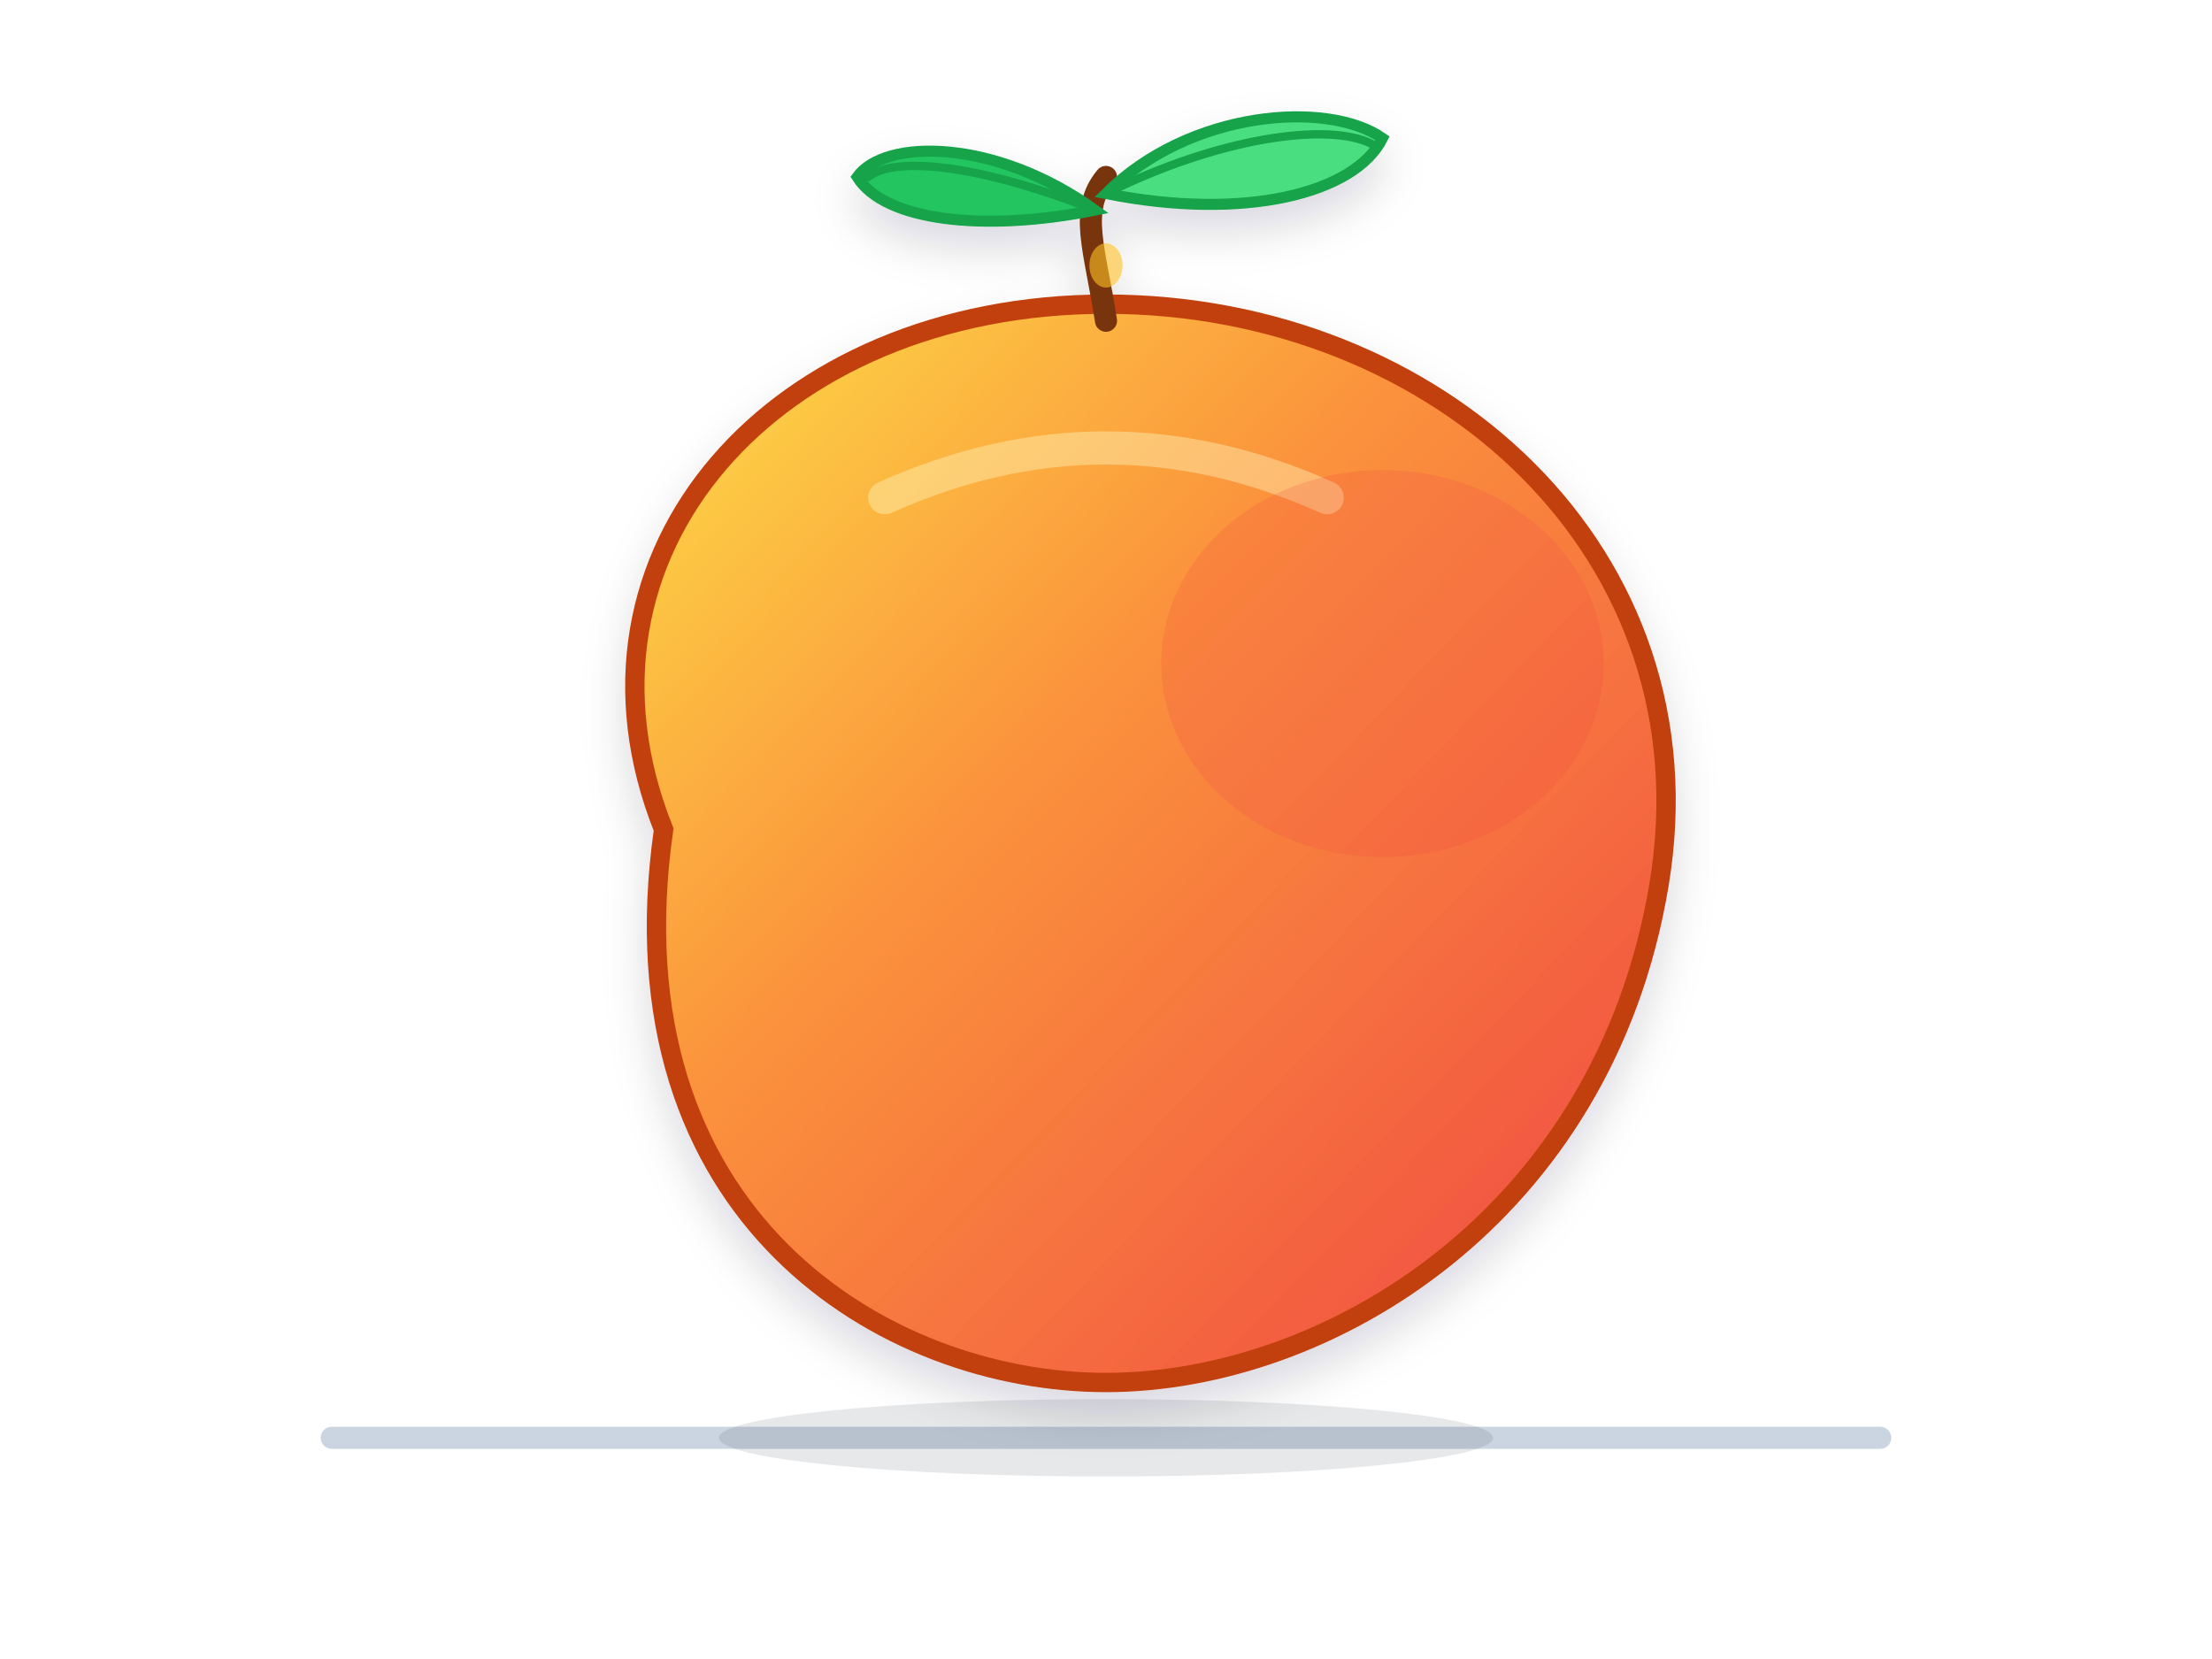
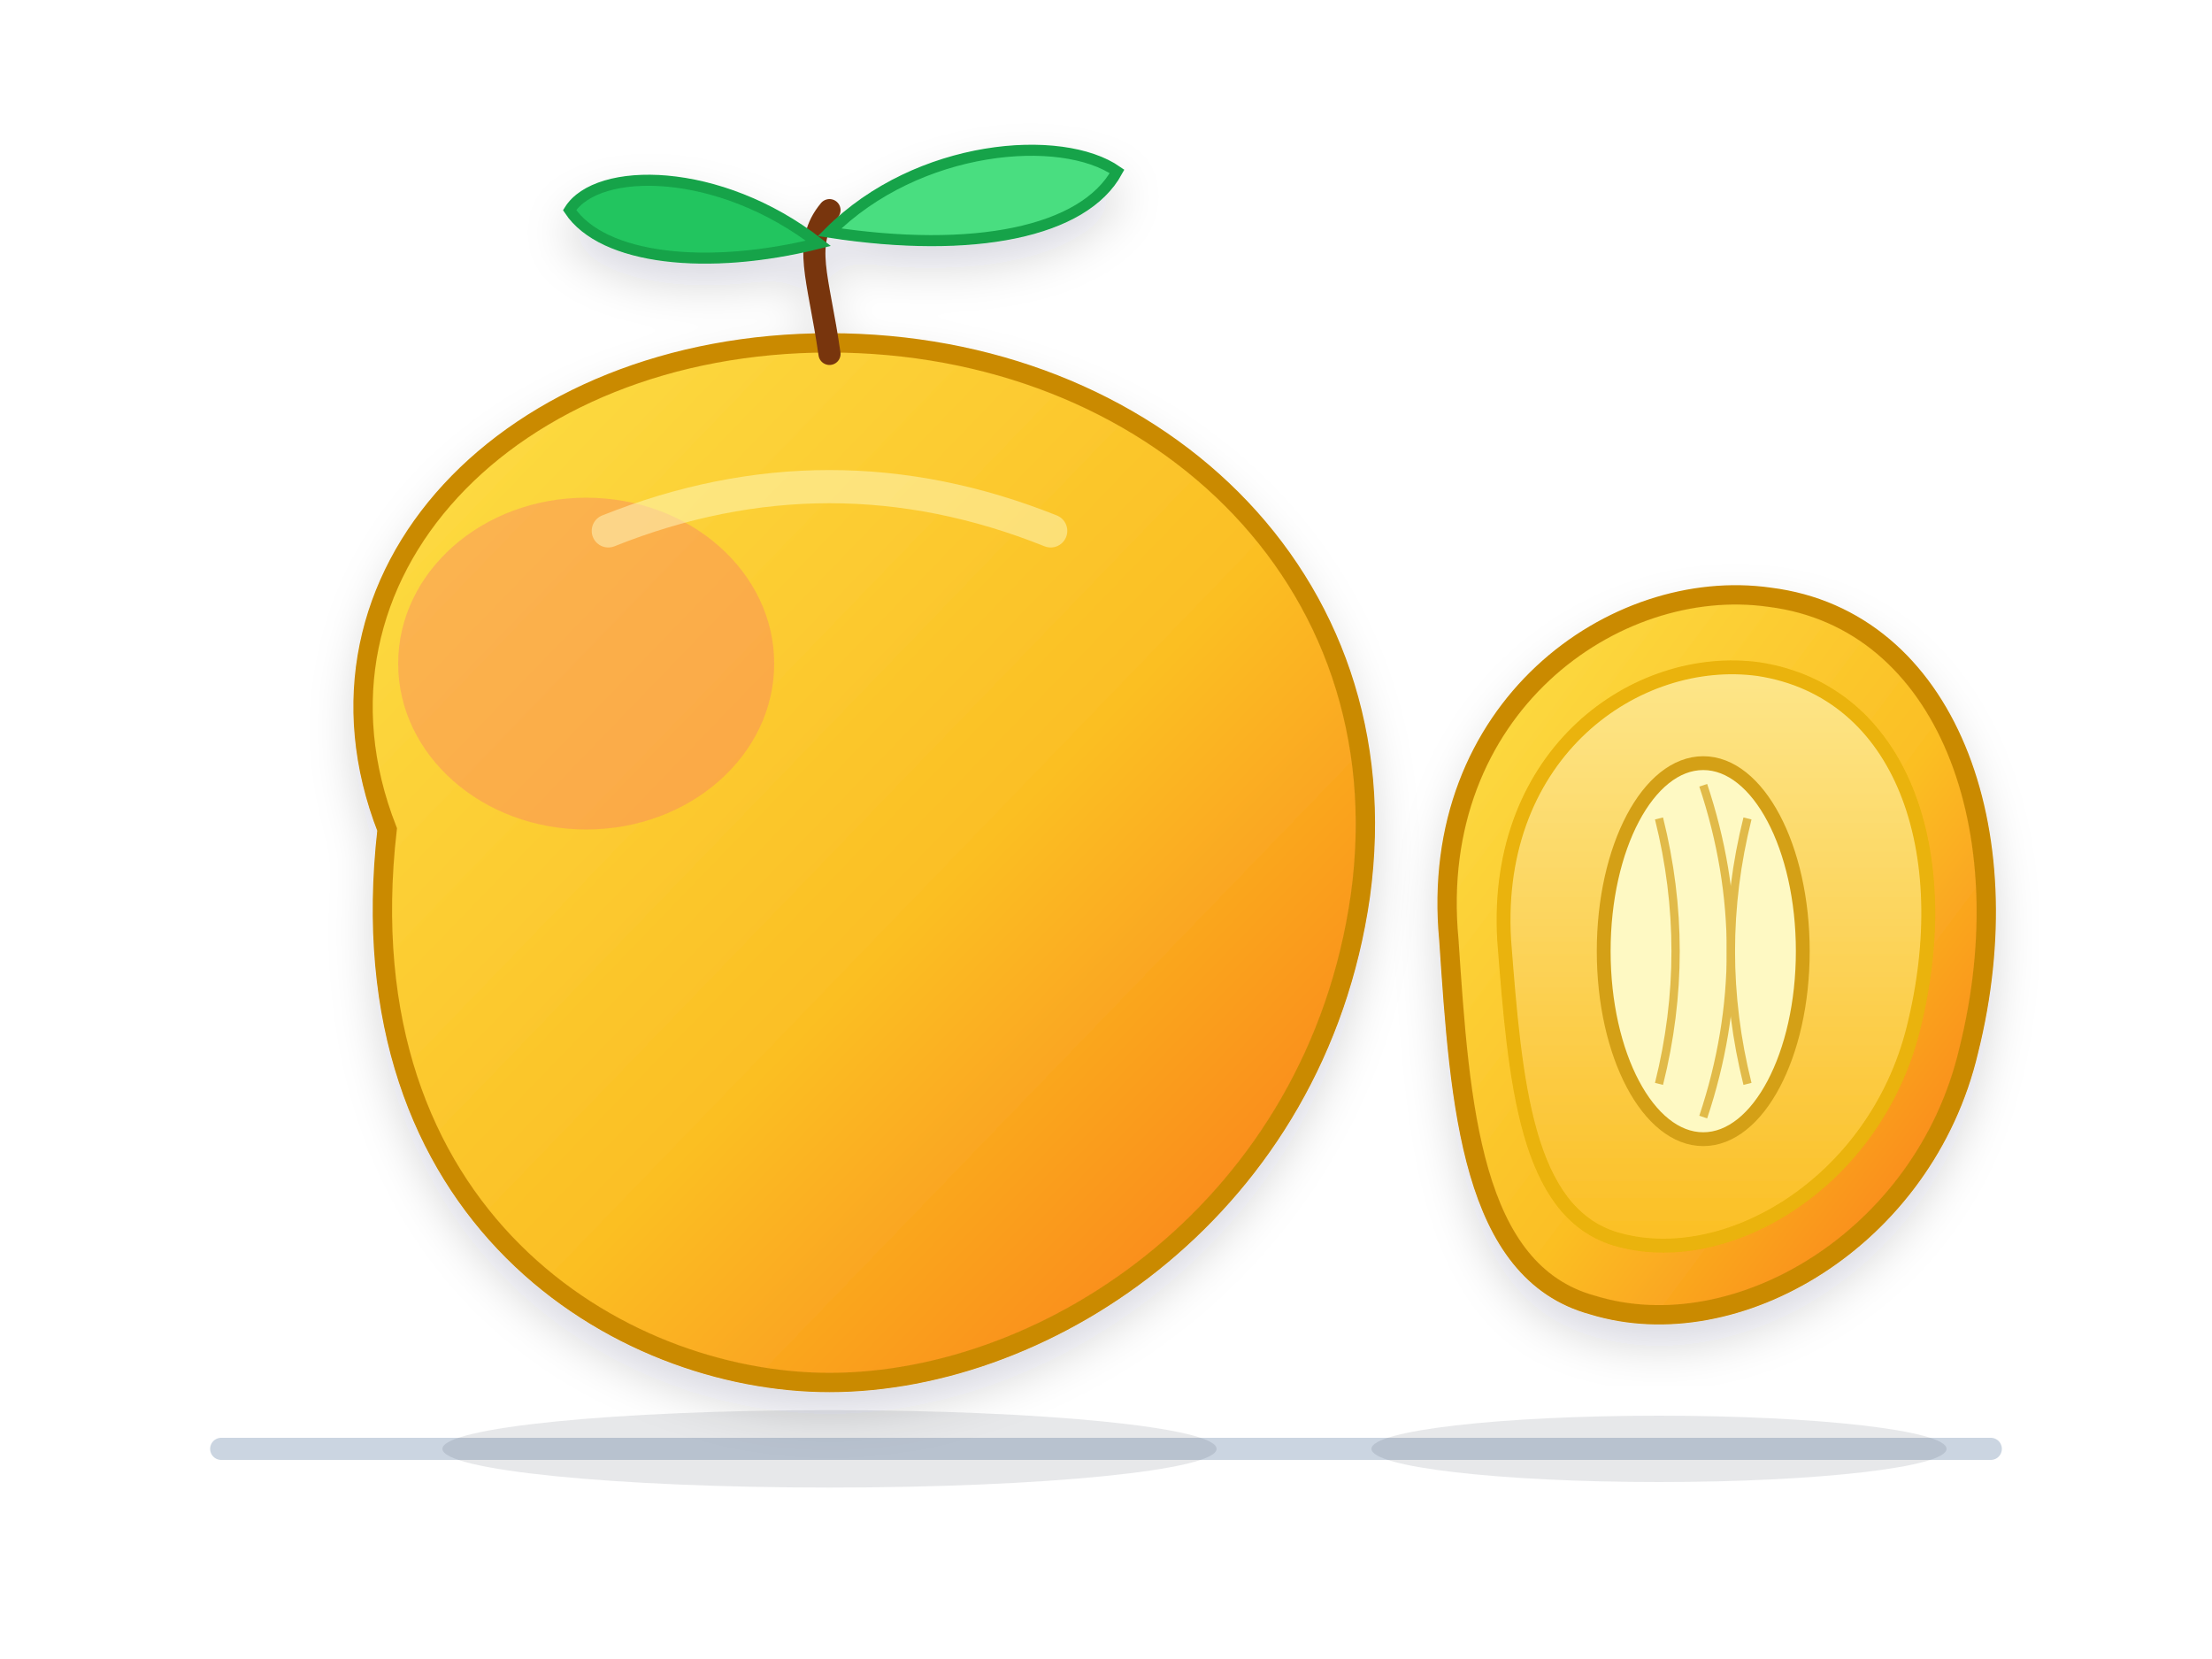
<svg xmlns="http://www.w3.org/2000/svg" viewBox="0 0 400 300" role="img" aria-labelledby="title-mango desc-mango">
  <defs>
    <linearGradient id="mango-grad" x1="0%" y1="0%" x2="100%" y2="100%">
      <stop offset="0%" stop-color="#fde047" />
-       <stop offset="40%" stop-color="#fb923c" />
-       <stop offset="100%" stop-color="#ef4444" />
+       <stop offset="55%" stop-color="#fbbf24" />
+       <stop offset="100%" stop-color="#f97316" />
    </linearGradient>
-     <filter id="soft-shadow" x="-10%" y="-10%" width="120%" height="120%">
+     <linearGradient id="mango-flesh" x1="0%" y1="0%" x2="0%" y2="100%">
+       <stop offset="0%" stop-color="#fde68a" />
+       <stop offset="100%" stop-color="#fbbf24" />
+     </linearGradient>
+     <filter id="mango-sh" x="-10%" y="-10%" width="120%" height="120%">
      <feDropShadow dx="0" dy="4" stdDeviation="4" flood-color="#0f172a" flood-opacity="0.15" />
    </filter>
  </defs>
-   <line x1="60" y1="260" x2="340" y2="260" stroke="#cbd5e1" stroke-width="4" stroke-linecap="round" />
-   <ellipse cx="200" cy="260" rx="70" ry="7" fill="#0f172a" opacity="0.1" />
-   <g id="mango-figure" filter="url(#soft-shadow)">
-     <path d="M120 150 C100 100 140 55 200 55 C260 55 310 100 300 160 C290 220 240 250 200 250 C160 250 110 220 120 150 Z" fill="url(#mango-grad)" stroke="#c2410c" stroke-width="3.5" />
-     <path d="M160 90 Q200 72 240 90" fill="none" stroke="#fef9c3" stroke-width="6" stroke-linecap="round" opacity="0.4" />
-     <ellipse cx="250" cy="120" rx="40" ry="35" fill="#ef4444" opacity="0.2" />
-     <path d="M200 58 C198 45 195 38 200 32" fill="none" stroke="#78350f" stroke-width="4" stroke-linecap="round" />
-     <path d="M200 35 C215 20 240 18 250 25 C245 35 225 40 200 35 Z" fill="#4ade80" stroke="#16a34a" stroke-width="2" />
-     <path d="M200 35 C220 25 240 22 248 26" fill="none" stroke="#16a34a" stroke-width="1.5" stroke-linecap="round" />
-     <path d="M198 38 C180 25 160 25 155 32 C160 40 178 42 198 38 Z" fill="#22c55e" stroke="#16a34a" stroke-width="2" />
-     <path d="M198 38 C178 30 162 28 157 32" fill="none" stroke="#16a34a" stroke-width="1.5" stroke-linecap="round" />
-     <ellipse cx="200" cy="48" rx="3" ry="4" fill="#fbbf24" opacity="0.6" />
+   <line x1="40" y1="262" x2="360" y2="262" stroke="#cbd5e1" stroke-width="4" stroke-linecap="round" />
+   <ellipse cx="150" cy="262" rx="70" ry="7" fill="#0f172a" opacity="0.1" />
+   <ellipse cx="300" cy="262" rx="52" ry="6" fill="#0f172a" opacity="0.1" />
+   <g id="mango-figure" filter="url(#mango-sh)">
+     <path d="M70 150 C52 104 92 62 150 62 C208 62 254 104 246 162 C238 218 190 250 150 250 C112 250 62 220 70 150 Z" fill="url(#mango-grad)" stroke="#ca8a04" stroke-width="3.5" />
+     <ellipse cx="106" cy="120" rx="34" ry="30" fill="#f87171" opacity="0.35" />
+     <path d="M110 96 Q150 80 190 96" fill="none" stroke="#fef9c3" stroke-width="6" stroke-linecap="round" opacity="0.5" />
+     <path d="M150 64 C148 50 145 44 150 38" fill="none" stroke="#78350f" stroke-width="4" stroke-linecap="round" />
+     <path d="M150 42 C166 26 192 24 202 31 C196 42 176 46 150 42 Z" fill="#4ade80" stroke="#16a34a" stroke-width="2" />
+     <path d="M148 44 C130 30 108 30 103 38 C109 47 128 49 148 44 Z" fill="#22c55e" stroke="#16a34a" stroke-width="2" />
+   </g>
+   <g filter="url(#mango-sh)">
+     <path d="M262 170 C258 128 292 104 320 108 C352 112 366 150 356 190 C348 224 314 244 288 236 C266 230 264 200 262 170 Z" fill="url(#mango-grad)" stroke="#ca8a04" stroke-width="3.5" />
+     <path d="M272 170 C270 136 296 118 318 121 C344 125 354 154 346 186 C339 214 312 230 292 224 C276 219 274 196 272 170 Z" fill="url(#mango-flesh)" stroke="#eab308" stroke-width="2.5" />
+     <ellipse cx="308" cy="172" rx="18" ry="34" fill="#fef9c3" stroke="#d4a017" stroke-width="2.5" />
+     <g stroke="#d4a017" stroke-width="1.5" fill="none" opacity="0.7">
+       <path d="M308 142 Q318 172 308 202" />
+       <path d="M300 148 Q306 172 300 196" />
+       <path d="M316 148 Q310 172 316 196" />
+     </g>
  </g>
</svg>
